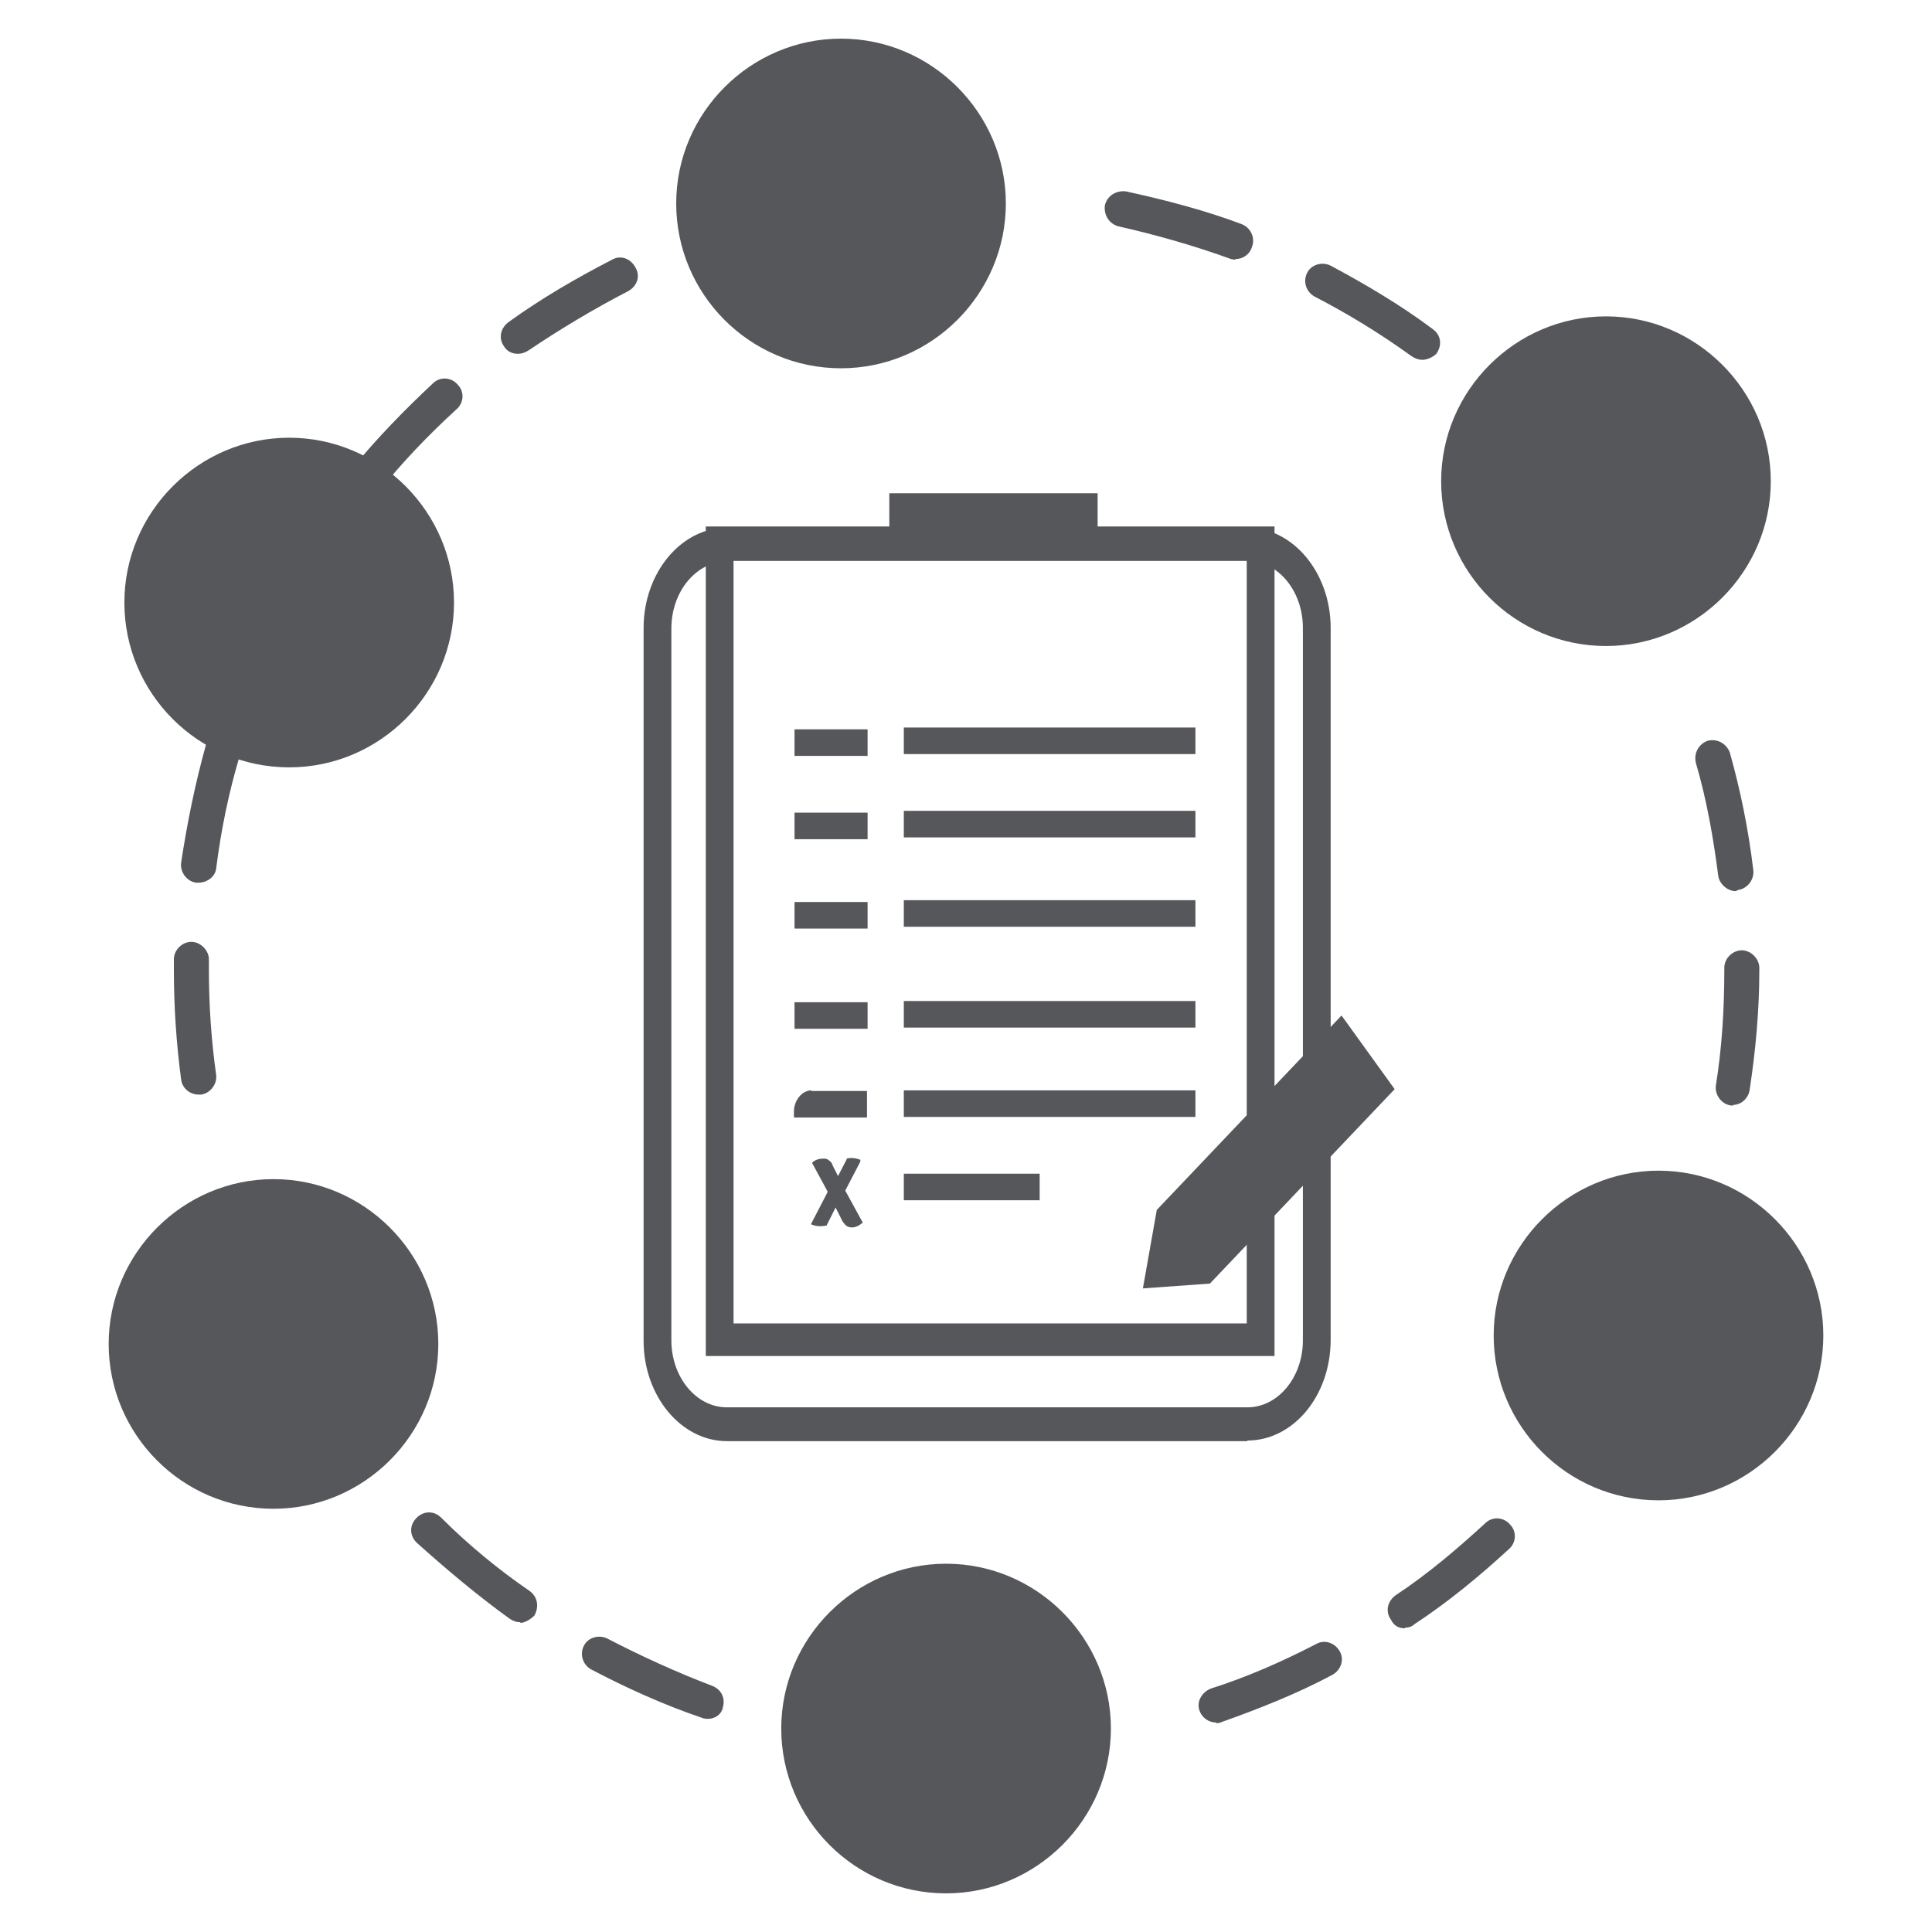
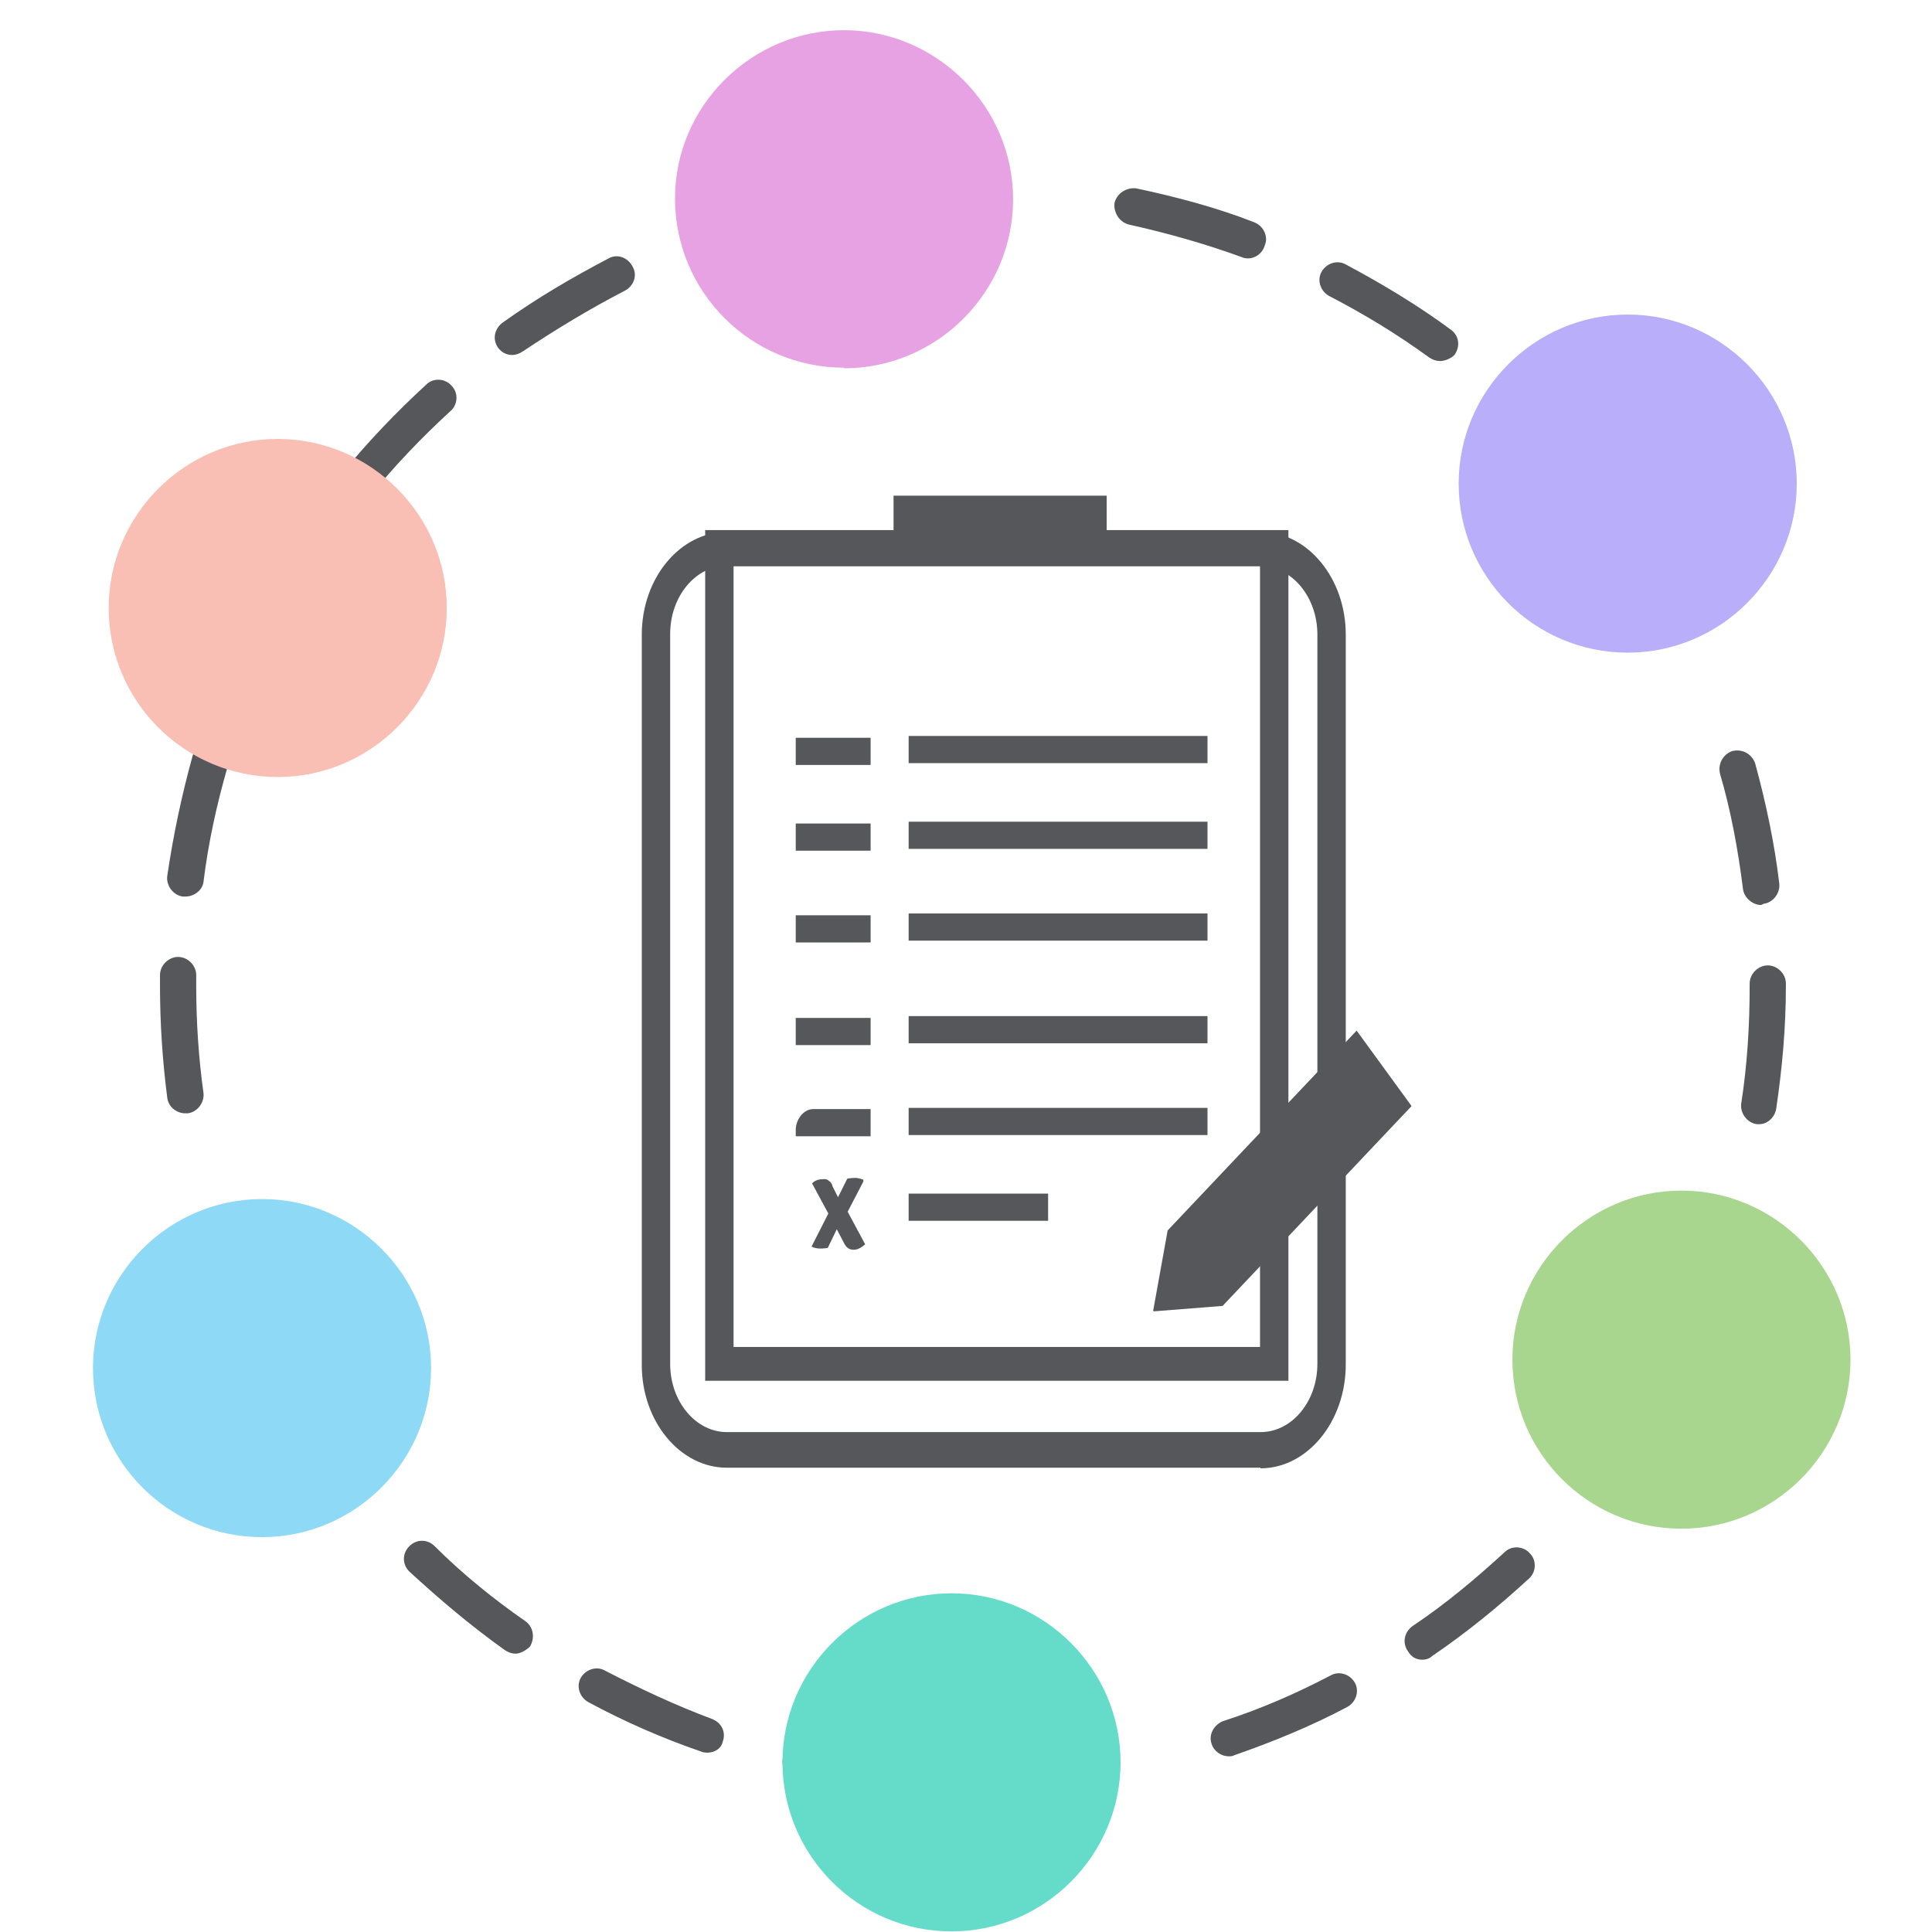
<svg xmlns="http://www.w3.org/2000/svg" id="logos" viewBox="0 0 32 32">
  <defs>
-     <style>.cls-1{fill:#55575a;}</style>
+     <style>.cls-1{fill:#8dd9f6;}.cls-2{fill:#a9d68f;}.cls-3{fill:#65dcca;}.cls-4{fill:#e7a2e3;}.cls-5{fill:#55575a;}.cls-6{fill:#f9bfb4;}.cls-7{fill:#b8aef9;}</style>
  </defs>
-   <path class="cls-1" d="M15.14,29.19h-.02c-.66-.04-1.32-.14-1.96-.29-.16-.04-.25-.19-.21-.35,.04-.16,.19-.25,.35-.21,.62,.14,1.24,.23,1.89,.27,.16,.02,.29,.16,.27,.31-.02,.16-.16,.27-.31,.27Zm5-.66c-.12,0-.23-.08-.27-.19-.06-.16,.04-.31,.18-.37,.6-.19,1.19-.45,1.75-.74,.14-.08,.31-.02,.39,.12,.08,.14,.02,.31-.12,.39-.58,.31-1.21,.56-1.83,.78-.04,.02-.06,.02-.1,.02Zm-8.42-.06s-.06,0-.1-.02c-.62-.21-1.24-.49-1.83-.8-.14-.08-.19-.25-.12-.39s.25-.19,.39-.12c.56,.29,1.15,.56,1.73,.78,.16,.06,.23,.21,.18,.37-.02,.1-.12,.18-.25,.18Zm11.55-1.5c-.1,0-.18-.04-.23-.14-.1-.14-.06-.31,.08-.41,.53-.35,1.01-.76,1.48-1.19,.12-.12,.31-.1,.41,.02,.12,.12,.1,.31-.02,.41-.49,.45-1.01,.88-1.56,1.24-.04,.04-.1,.06-.16,.06Zm-14.65-.1c-.06,0-.12-.02-.18-.06-.54-.39-1.05-.82-1.54-1.26-.12-.12-.12-.29,0-.41s.29-.12,.41,0c.45,.45,.95,.86,1.46,1.21,.14,.1,.16,.27,.08,.41-.06,.06-.16,.12-.23,.12Zm20.09-8.56h-.04c-.16-.02-.27-.18-.25-.33,.1-.62,.14-1.26,.14-1.91v-.04c0-.16,.14-.29,.29-.29s.29,.14,.29,.29v.04c0,.66-.06,1.32-.16,1.98-.02,.14-.14,.25-.27,.25Zm-25.42-.18c-.14,0-.27-.1-.29-.25-.08-.6-.12-1.21-.12-1.81v-.18c0-.16,.14-.29,.29-.29s.29,.14,.29,.29v.18c0,.58,.04,1.17,.12,1.73,.02,.16-.1,.31-.25,.33h-.04Zm25.46-3.37c-.14,0-.27-.12-.29-.25-.08-.62-.19-1.26-.37-1.87-.04-.16,.04-.31,.19-.37,.16-.04,.31,.04,.37,.19,.18,.64,.31,1.28,.39,1.95,.02,.16-.1,.31-.25,.33t-.04,.02Zm-25.46-.14h-.04c-.16-.02-.27-.18-.25-.33,.1-.66,.23-1.3,.41-1.95,.04-.16,.21-.23,.37-.19,.16,.04,.23,.21,.19,.37-.18,.6-.31,1.23-.39,1.87-.02,.14-.16,.23-.29,.23Zm22.78-6.24c-.08,0-.18-.04-.23-.12-.39-.49-.84-.97-1.28-1.4-.12-.12-.12-.29-.02-.41,.12-.12,.29-.12,.41-.02,.49,.45,.93,.93,1.34,1.46,.1,.12,.08,.31-.04,.41-.04,.06-.1,.08-.18,.08Zm-20.04-.12c-.06,0-.14-.02-.18-.06-.12-.1-.14-.29-.04-.41,.41-.51,.88-.99,1.36-1.44,.12-.12,.31-.1,.41,.02,.12,.12,.1,.31-.02,.41-.47,.43-.91,.89-1.3,1.38-.06,.06-.14,.1-.23,.1Zm17.53-2.3c-.06,0-.12-.02-.18-.06-.51-.37-1.05-.7-1.61-.99-.14-.08-.19-.25-.12-.39s.25-.19,.39-.12c.58,.31,1.17,.66,1.69,1.05,.14,.1,.16,.27,.06,.41-.06,.06-.16,.1-.23,.1Zm-14.98-.1c-.1,0-.18-.04-.23-.12-.1-.14-.06-.31,.08-.41,.54-.39,1.11-.72,1.71-1.03,.14-.08,.31-.02,.39,.14,.08,.14,.02,.31-.14,.39-.56,.29-1.11,.62-1.63,.97-.06,.04-.12,.06-.18,.06Zm11.88-1.56s-.06,0-.1-.02c-.58-.21-1.21-.39-1.83-.53-.16-.04-.25-.19-.23-.35,.04-.16,.19-.25,.35-.23,.64,.14,1.3,.31,1.91,.54,.16,.06,.23,.23,.18,.37-.04,.14-.16,.21-.27,.21Zm-8.77-.06c-.12,0-.23-.08-.27-.19-.06-.16,.02-.31,.18-.37,.62-.21,1.26-.41,1.93-.53,.16-.04,.31,.08,.35,.23s-.08,.31-.23,.35c-.62,.12-1.24,.29-1.83,.51h-.12Z" />
+   <path class="cls-5" d="M15.22,29.77h-.02c-.68-.04-1.36-.14-2.01-.3-.16-.04-.26-.2-.22-.36,.04-.16,.2-.26,.36-.22,.64,.14,1.28,.24,1.93,.28,.16,.02,.3,.16,.28,.32-.02,.16-.16,.28-.32,.28Zm5.13-.68c-.12,0-.24-.08-.28-.2-.06-.16,.04-.32,.18-.38,.62-.2,1.22-.46,1.79-.76,.14-.08,.32-.02,.4,.12,.08,.14,.02,.32-.12,.4-.6,.32-1.24,.58-1.87,.8-.04,.02-.06,.02-.1,.02Zm-8.64-.06s-.06,0-.1-.02c-.64-.22-1.28-.5-1.87-.82-.14-.08-.2-.26-.12-.4s.26-.2,.4-.12c.58,.3,1.18,.58,1.77,.8,.16,.06,.24,.22,.18,.38-.02,.1-.12,.18-.26,.18Zm11.85-1.54c-.1,0-.18-.04-.24-.14-.1-.14-.06-.32,.08-.42,.54-.36,1.04-.78,1.52-1.22,.12-.12,.32-.1,.42,.02,.12,.12,.1,.32-.02,.42-.5,.46-1.04,.9-1.6,1.28-.04,.04-.1,.06-.16,.06Zm-15.02-.1c-.06,0-.12-.02-.18-.06-.56-.4-1.08-.84-1.58-1.3-.12-.12-.12-.3,0-.42s.3-.12,.42,0c.46,.46,.98,.88,1.5,1.24,.14,.1,.16,.28,.08,.42-.06,.06-.16,.12-.24,.12Zm20.6-8.77h-.04c-.16-.02-.28-.18-.26-.34,.1-.64,.14-1.3,.14-1.95v-.04c0-.16,.14-.3,.3-.3s.3,.14,.3,.3v.04c0,.68-.06,1.36-.16,2.03-.02,.14-.14,.26-.28,.26Zm-26.07-.18c-.14,0-.28-.1-.3-.26-.08-.62-.12-1.24-.12-1.85v-.18c0-.16,.14-.3,.3-.3s.3,.14,.3,.3v.18c0,.6,.04,1.2,.12,1.77,.02,.16-.1,.32-.26,.34h-.04Zm26.1-3.45c-.14,0-.28-.12-.3-.26-.08-.64-.2-1.3-.38-1.91-.04-.16,.04-.32,.2-.38,.16-.04,.32,.04,.38,.2,.18,.66,.32,1.32,.4,1.99,.02,.16-.1,.32-.26,.34t-.04,.02Zm-26.1-.14h-.04c-.16-.02-.28-.18-.26-.34,.1-.68,.24-1.34,.42-1.99,.04-.16,.22-.24,.38-.2,.16,.04,.24,.22,.2,.38-.18,.62-.32,1.26-.4,1.91-.02,.14-.16,.24-.3,.24Zm23.35-6.4c-.08,0-.18-.04-.24-.12-.4-.5-.86-1-1.32-1.44-.12-.12-.12-.3-.02-.42,.12-.12,.3-.12,.42-.02,.5,.46,.96,.96,1.38,1.5,.1,.12,.08,.32-.04,.42-.04,.06-.1,.08-.18,.08Zm-20.54-.12c-.06,0-.14-.02-.18-.06-.12-.1-.14-.3-.04-.42,.42-.52,.9-1.02,1.4-1.48,.12-.12,.32-.1,.42,.02,.12,.12,.1,.32-.02,.42-.48,.44-.94,.92-1.34,1.42-.06,.06-.14,.1-.24,.1Zm17.97-2.35c-.06,0-.12-.02-.18-.06-.52-.38-1.08-.72-1.66-1.02-.14-.08-.2-.26-.12-.4s.26-.2,.4-.12c.6,.32,1.2,.68,1.74,1.08,.14,.1,.16,.28,.06,.42-.06,.06-.16,.1-.24,.1Zm-15.36-.1c-.1,0-.18-.04-.24-.12-.1-.14-.06-.32,.08-.42,.56-.4,1.14-.74,1.75-1.06,.14-.08,.32-.02,.4,.14,.08,.14,.02,.32-.14,.4-.58,.3-1.14,.64-1.68,1-.06,.04-.12,.06-.18,.06Zm12.18-1.6s-.06,0-.1-.02c-.6-.22-1.24-.4-1.87-.54-.16-.04-.26-.2-.24-.36,.04-.16,.2-.26,.36-.24,.66,.14,1.34,.32,1.95,.56,.16,.06,.24,.24,.18,.38-.04,.14-.16,.22-.28,.22Zm-8.99-.06c-.12,0-.24-.08-.28-.2-.06-.16,.02-.32,.18-.38,.64-.22,1.3-.42,1.97-.54,.16-.04,.32,.08,.36,.24s-.08,.32-.24,.36c-.64,.12-1.28,.3-1.87,.52h-.12Z" />
  <g>
    <g>
-       <rect class="cls-1" x="14.97" y="12.05" width="4.83" height=".44" />
-       <rect class="cls-1" x="13.16" y="12.08" width="1.21" height=".44" />
+       <rect class="cls-5" x="15.05" y="12.19" width="4.95" height=".45" />
+       <rect class="cls-5" x="13.18" y="12.22" width="1.24" height=".45" />
    </g>
    <g>
-       <rect class="cls-1" x="14.97" y="13.43" width="4.83" height=".44" />
-       <rect class="cls-1" x="13.16" y="13.46" width="1.21" height=".44" />
+       <rect class="cls-5" x="15.05" y="13.61" width="4.95" height=".45" />
+       <rect class="cls-5" x="13.18" y="13.64" width="1.24" height=".45" />
    </g>
    <g>
-       <rect class="cls-1" x="14.97" y="14.91" width="4.83" height=".44" />
-       <rect class="cls-1" x="13.16" y="14.94" width="1.21" height=".44" />
+       <rect class="cls-5" x="15.05" y="15.13" width="4.95" height=".45" />
+       <rect class="cls-5" x="13.18" y="15.16" width="1.24" height=".45" />
    </g>
    <g>
-       <rect class="cls-1" x="14.97" y="16.58" width="4.83" height=".44" />
-       <rect class="cls-1" x="13.16" y="16.6" width="1.21" height=".44" />
+       <rect class="cls-5" x="15.05" y="16.83" width="4.95" height=".45" />
+       <rect class="cls-5" x="13.18" y="16.86" width="1.24" height=".45" />
    </g>
    <g>
-       <rect class="cls-1" x="14.97" y="18.06" width="4.83" height=".44" />
-       <path class="cls-1" d="M13.44,18.07h.92v.44h-1.21v-.1c0-.18,.13-.35,.29-.35Z" />
+       <rect class="cls-5" x="15.05" y="18.35" width="4.95" height=".45" />
+       <path class="cls-5" d="M13.48,18.37h.94v.45h-1.24v-.1c0-.18,.13-.35,.29-.35Z" />
    </g>
-     <path class="cls-1" d="M20.66,23.87H12.04c-.76,0-1.38-.75-1.38-1.66V10.4c0-.91,.62-1.66,1.38-1.66h8.62c.76,0,1.38,.75,1.38,1.66v11.79c0,.93-.62,1.67-1.38,1.67ZM12.04,9.3c-.51,0-.92,.5-.92,1.11v11.79c0,.61,.41,1.11,.92,1.11h8.62c.51,0,.92-.5,.92-1.11V10.4c0-.61-.41-1.11-.92-1.11H12.04Z" />
-     <rect class="cls-1" x="14.97" y="19.44" width="2.25" height=".44" />
-     <path class="cls-1" d="M14,19.19s.07-.01,.11-.01,.09,.01,.14,.03v.03l-.25,.48,.29,.53c-.07,.06-.13,.08-.18,.08-.07,0-.11-.03-.16-.11l-.11-.22-.15,.3s-.07,.01-.11,.01-.1-.01-.14-.03h-.01l.28-.54-.26-.48c.06-.06,.13-.07,.2-.07,.03,0,.06,.01,.08,.03,.02,.01,.05,.04,.06,.08l.09,.18,.15-.29Z" />
-     <path class="cls-1" d="M18.18,8.72v-.55h-3.45v.55h-3.04v13.74h9.42V8.72h-2.93Zm2.47,13.2H12.15V9.27h8.5v12.65Z" />
+     <path class="cls-5" d="M20.88,24.31H12.04c-.78,0-1.41-.77-1.41-1.7V10.51c0-.94,.64-1.7,1.41-1.7h8.84c.78,0,1.41,.77,1.41,1.7v12.09c0,.95-.64,1.72-1.41,1.72ZM12.04,9.37c-.52,0-.94,.51-.94,1.13v12.09c0,.62,.42,1.13,.94,1.13h8.84c.52,0,.94-.51,.94-1.13V10.51c0-.62-.42-1.13-.94-1.13H12.04Z" />
+     <rect class="cls-5" x="15.05" y="19.77" width="2.31" height=".45" />
+     <path class="cls-5" d="M14.04,19.52s.07-.01,.12-.01,.09,.01,.14,.03v.03l-.26,.5,.29,.54c-.07,.06-.13,.09-.19,.09-.07,0-.12-.03-.16-.11l-.12-.23-.15,.31s-.07,.01-.12,.01-.11-.01-.14-.03h-.01l.28-.55-.27-.5c.06-.06,.13-.07,.2-.07,.04,0,.06,.01,.08,.03,.02,.01,.05,.04,.06,.09l.09,.18,.15-.3Z" />
+     <path class="cls-5" d="M18.33,8.78v-.57h-3.53v.57h-3.12v14.09h9.66V8.78h-3Zm2.53,13.53H12.15V9.34h8.72v12.97Z" />
    <g>
-       <path class="cls-1" d="M19.32,20.16l-.17,.97,.83-.06,.86-.9,2.02-2.13-.65-.91-2.88,3.03Z" />
-       <path class="cls-1" d="M18.93,21.34l.23-1.3,3.06-3.22,.88,1.22-3.06,3.22-1.11,.08Z" />
+       <path class="cls-5" d="M19.5,20.51l-.18,.99,.85-.06,.88-.92,2.07-2.18-.67-.94-2.96,3.11Z" />
+       <path class="cls-5" d="M19.1,21.71l.24-1.33,3.13-3.31,.91,1.25-3.13,3.31-1.14,.09Z" />
    </g>
  </g>
  <g>
-     <circle class="cls-1" cx="4.79" cy="9.99" r="2.29" />
-     <path class="cls-1" d="M4.79,12.71c-1.51,0-2.73-1.23-2.73-2.73s1.23-2.73,2.73-2.73,2.73,1.23,2.73,2.73-1.23,2.73-2.73,2.73Zm0-4.59c-1.02,0-1.86,.84-1.86,1.86s.84,1.86,1.86,1.86,1.86-.84,1.86-1.86-.84-1.86-1.86-1.86Z" />
+     <circle class="cls-6" cx="4.6" cy="10.08" r="2.35" />
+     <path class="cls-6" d="M4.6,12.87c-1.55,0-2.8-1.26-2.8-2.8s1.26-2.8,2.8-2.8,2.8,1.26,2.8,2.8-1.26,2.8-2.8,2.8Zm0-4.7c-1.04,0-1.91,.87-1.91,1.91s.87,1.91,1.91,1.91,1.91-.87,1.91-1.91-.87-1.91-1.91-1.91Z" />
  </g>
  <g>
-     <circle class="cls-1" cx="13.93" cy="3.37" r="2.29" />
-     <path class="cls-1" d="M13.93,6.1c-1.51,0-2.73-1.23-2.73-2.73s1.23-2.73,2.73-2.73,2.73,1.23,2.73,2.73-1.23,2.73-2.73,2.73Zm0-4.59c-1.02,0-1.86,.84-1.86,1.86s.84,1.86,1.86,1.86,1.86-.84,1.86-1.86-.84-1.86-1.86-1.86Z" />
+     <circle class="cls-4" cx="13.98" cy="3.3" r="2.35" />
+     <path class="cls-4" d="M13.98,6.09c-1.55,0-2.8-1.26-2.8-2.8S12.45,.5,13.98,.5s2.8,1.26,2.8,2.8-1.26,2.8-2.8,2.8Zm0-4.7c-1.04,0-1.91,.87-1.91,1.91s.87,1.91,1.91,1.91,1.91-.87,1.91-1.91-.87-1.91-1.91-1.91Z" />
  </g>
  <g>
-     <circle class="cls-1" cx="26.6" cy="7.98" r="2.29" />
-     <path class="cls-1" d="M26.6,10.7c-1.51,0-2.73-1.23-2.73-2.73s1.23-2.73,2.73-2.73,2.73,1.23,2.73,2.73-1.23,2.73-2.73,2.73Zm0-4.59c-1.02,0-1.86,.84-1.86,1.86s.84,1.86,1.86,1.86,1.86-.84,1.86-1.86-.84-1.86-1.86-1.86Z" />
+     <circle class="cls-7" cx="26.96" cy="8.02" r="2.35" />
+     <path class="cls-7" d="M26.96,10.81c-1.55,0-2.8-1.26-2.8-2.8s1.26-2.8,2.8-2.8,2.8,1.26,2.8,2.8-1.26,2.8-2.8,2.8Zm0-4.7c-1.04,0-1.91,.87-1.91,1.91s.87,1.91,1.91,1.91,1.91-.87,1.91-1.91-.87-1.91-1.91-1.91Z" />
  </g>
  <g>
-     <circle class="cls-1" cx="27.47" cy="22.13" r="2.29" />
-     <path class="cls-1" d="M27.47,24.85c-1.51,0-2.73-1.23-2.73-2.73s1.23-2.73,2.73-2.73,2.73,1.23,2.73,2.73-1.23,2.73-2.73,2.73Zm0-4.59c-1.02,0-1.86,.84-1.86,1.86s.84,1.86,1.86,1.86,1.86-.84,1.86-1.86-.84-1.86-1.86-1.86Z" />
+     <circle class="cls-2" cx="27.85" cy="22.52" r="2.35" />
+     <path class="cls-2" d="M27.85,25.32c-1.55,0-2.8-1.26-2.8-2.8s1.26-2.8,2.8-2.8,2.8,1.26,2.8,2.8-1.26,2.8-2.8,2.8Zm0-4.7c-1.04,0-1.91,.87-1.91,1.91s.87,1.91,1.91,1.91,1.91-.87,1.91-1.91-.87-1.91-1.91-1.91Z" />
  </g>
  <g>
-     <circle class="cls-1" cx="15.67" cy="28.63" r="2.29" />
-     <path class="cls-1" d="M15.67,31.36c-1.51,0-2.73-1.23-2.73-2.73s1.23-2.73,2.73-2.73,2.73,1.23,2.73,2.73-1.23,2.73-2.73,2.73Zm0-4.59c-1.02,0-1.86,.84-1.86,1.86s.84,1.86,1.86,1.86,1.86-.84,1.86-1.86-.84-1.86-1.86-1.86Z" />
+     <circle class="cls-3" cx="15.76" cy="29.19" r="2.35" />
+     <path class="cls-3" d="M15.76,31.99c-1.55,0-2.8-1.26-2.8-2.8s1.26-2.8,2.8-2.8,2.8,1.26,2.8,2.8-1.26,2.8-2.8,2.8Zm0-4.7c-1.04,0-1.91,.87-1.91,1.91s.87,1.91,1.91,1.91,1.91-.87,1.91-1.91-.87-1.91-1.91-1.91Z" />
  </g>
  <g>
-     <circle class="cls-1" cx="4.53" cy="22.26" r="2.29" />
-     <path class="cls-1" d="M4.53,24.99c-1.51,0-2.73-1.23-2.73-2.73s1.23-2.73,2.73-2.73,2.73,1.23,2.73,2.73-1.23,2.73-2.73,2.73Zm0-4.59c-1.02,0-1.86,.84-1.86,1.86s.84,1.86,1.86,1.86,1.86-.84,1.86-1.86-.84-1.86-1.86-1.86Z" />
+     <circle class="cls-1" cx="4.34" cy="22.67" r="2.35" />
+     <path class="cls-1" d="M4.34,25.46c-1.55,0-2.8-1.26-2.8-2.8s1.26-2.8,2.8-2.8,2.8,1.26,2.8,2.8-1.26,2.8-2.8,2.8Zm0-4.7c-1.04,0-1.91,.87-1.91,1.91s.87,1.91,1.91,1.91,1.91-.87,1.91-1.91-.87-1.91-1.91-1.91Z" />
  </g>
</svg>
